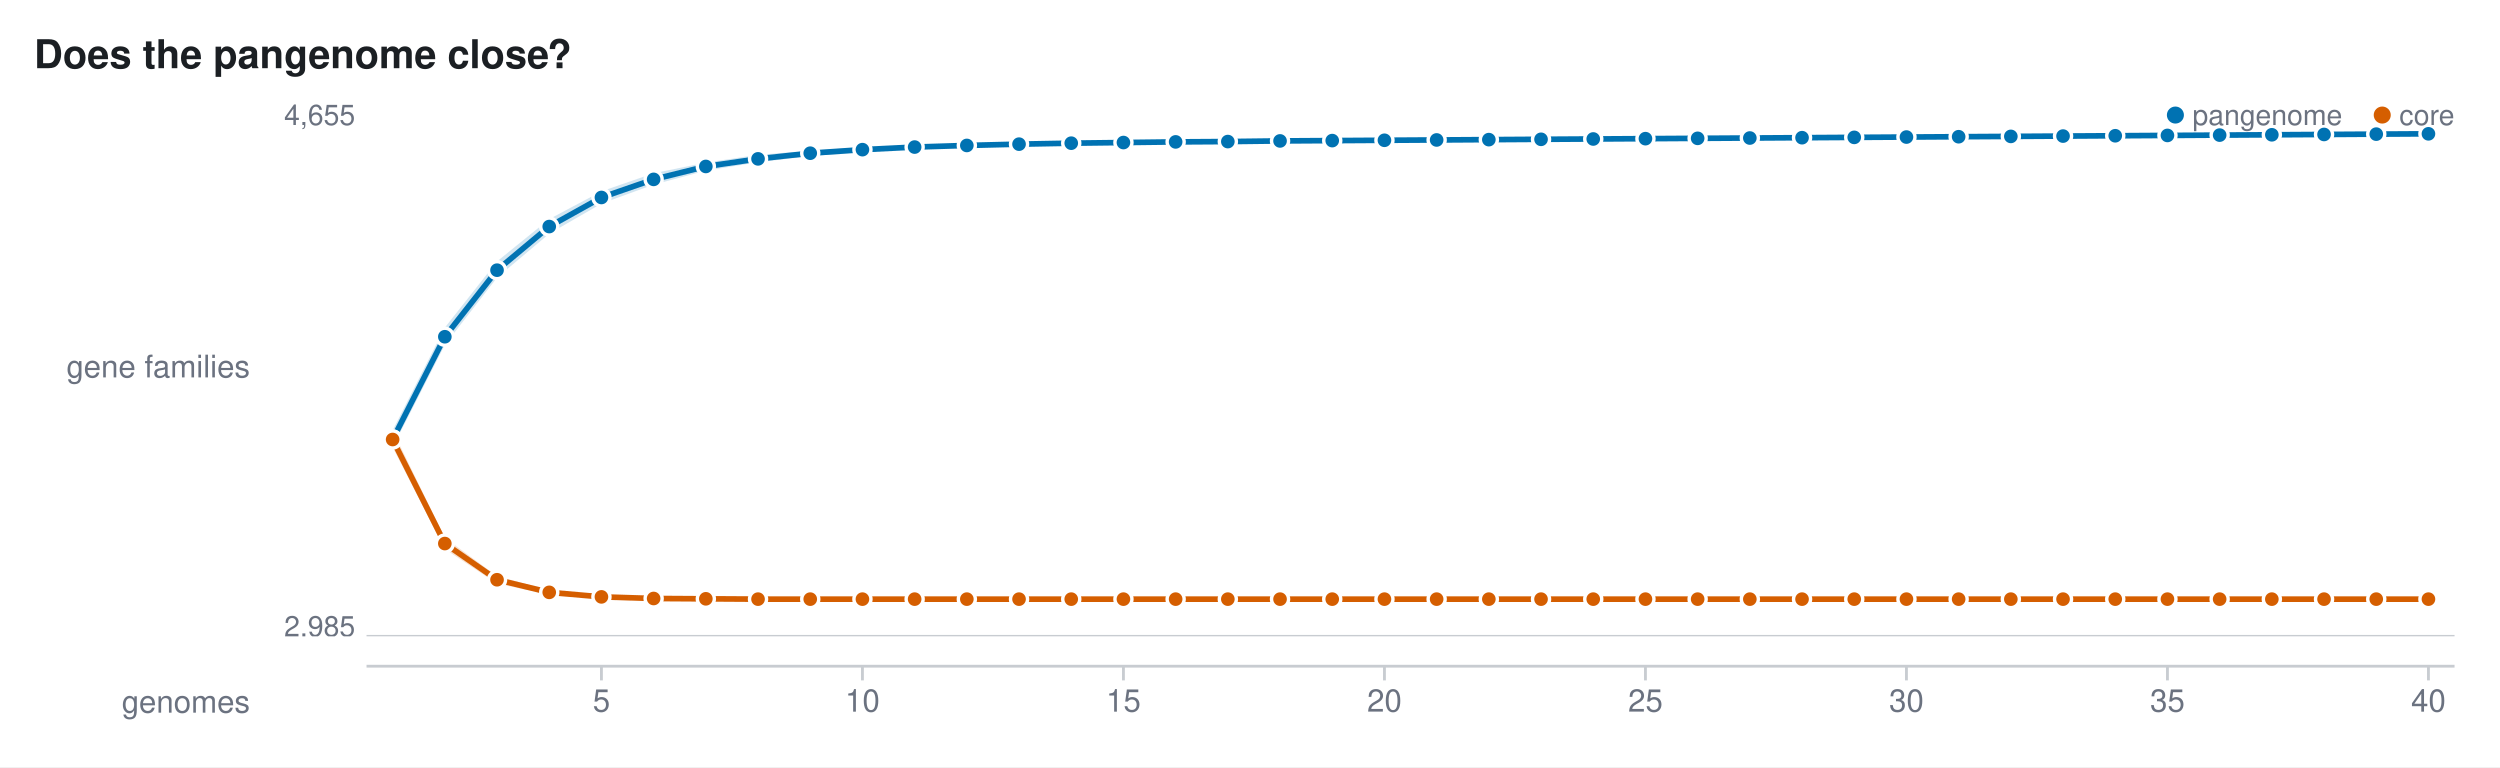
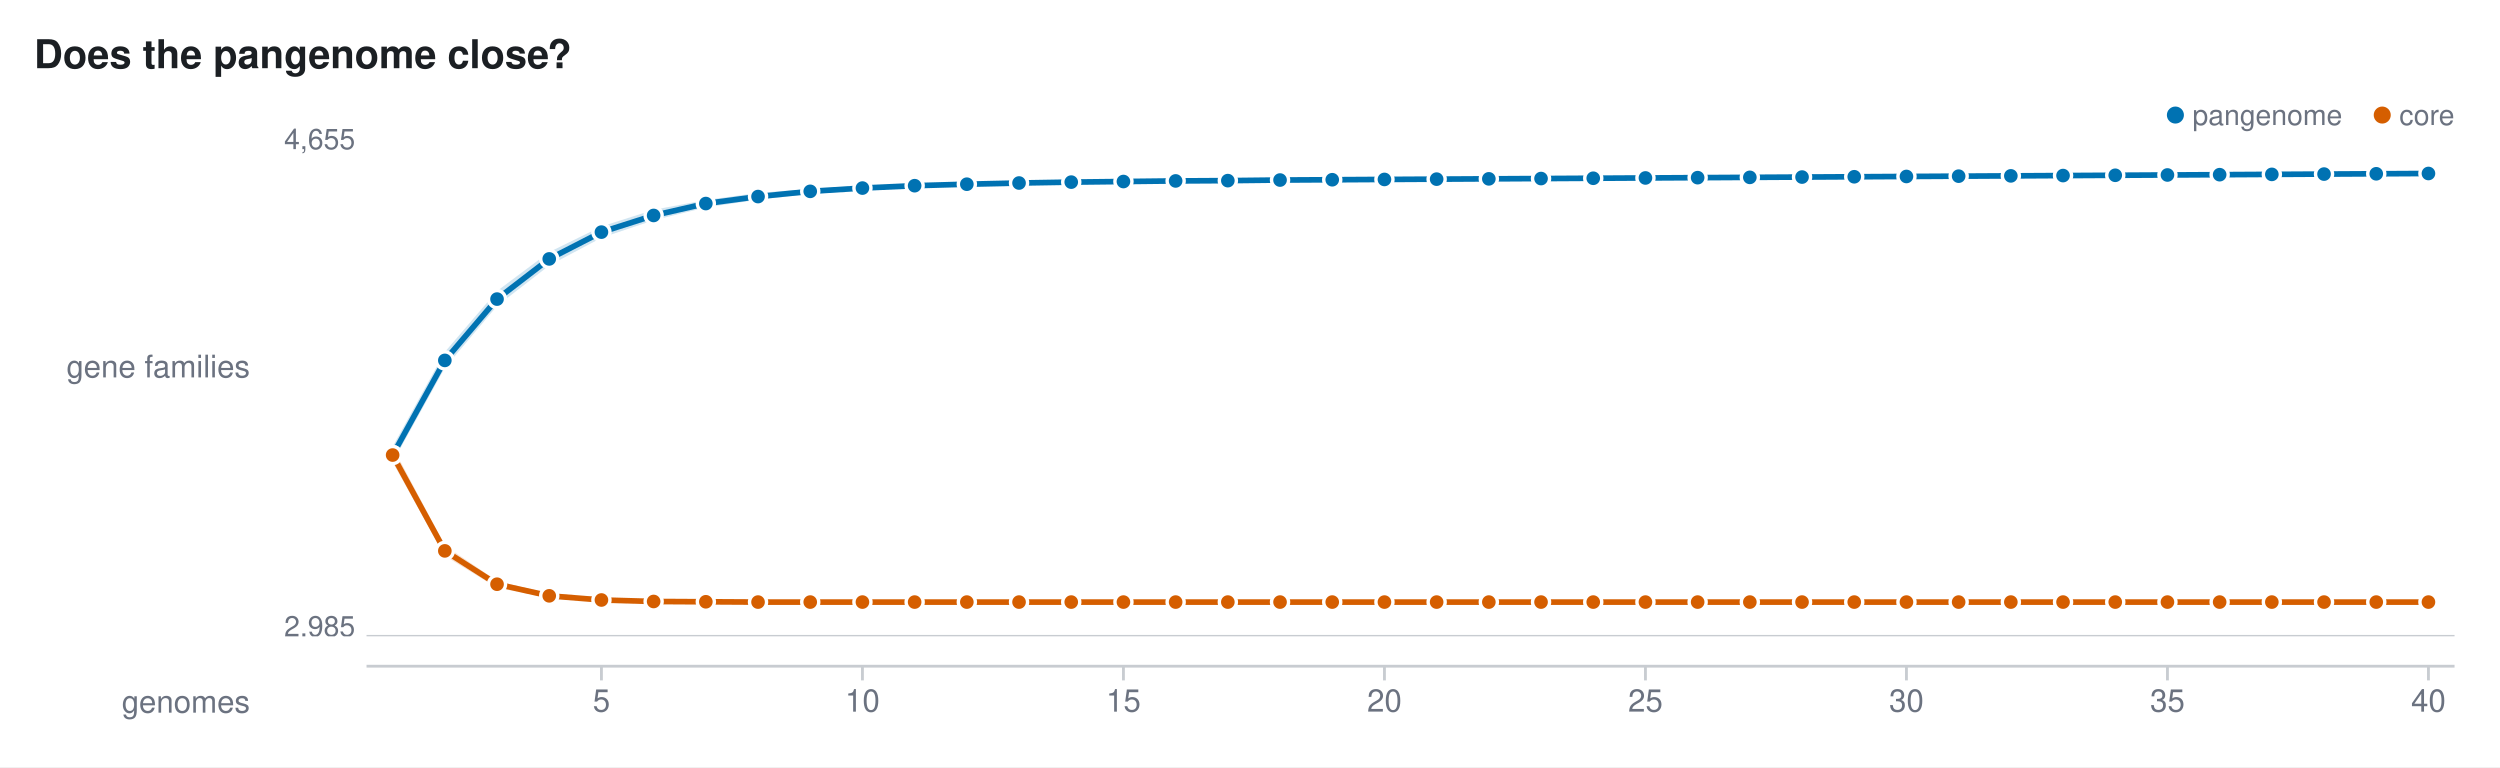
<svg xmlns="http://www.w3.org/2000/svg" width="880" height="270" viewBox="0 0 880 270" font-family="Helvetica, Arial, sans-serif">
  <defs>
    <clipPath id="karyon-clip-0">
      <rect x="96" y="34" width="768" height="190" />
    </clipPath>
    <clipPath id="karyon-clip-1">
      <rect x="96" y="234" width="768" height="26" />
    </clipPath>
  </defs>
  <rect x="0" y="0" width="880" height="270" fill="#ffffff" />
  <text x="12" y="24" fill="#1b1f23" font-size="14" text-anchor="start" font-weight="bold">Does the pangenome close?</text>
  <text x="88" y="132.85" fill="#6b7280" font-size="11" text-anchor="end">gene families</text>
  <g clip-path="url(#karyon-clip-0)">
    <line x1="129.02" y1="224" x2="864" y2="224" stroke="#c8ccd1" stroke-width="1" />
-     <path d="M138.207 151.522 L156.582 115.316 L174.956 92.021 L193.331 77.126 L211.705 67.35 L230.08 60.98 L248.454 57.227 L266.829 54.497 L285.203 53.018 L303.578 51.881 L321.952 51.198 L340.327 50.743 L358.701 50.402 L377.076 50.175 L395.45 49.947 L413.825 49.833 L432.199 49.72 L450.574 49.606 L468.948 49.492 L487.323 49.378 L505.697 49.265 L524.072 49.151 L542.446 49.037 L560.821 48.923 L579.195 48.81 L597.57 48.696 L615.944 48.582 L634.319 48.468 L652.693 48.355 L671.068 48.241 L689.442 48.127 L707.817 48.013 L726.191 47.9 L744.566 47.786 L762.94 47.672 L781.315 47.558 L799.689 47.445 L818.064 47.331 L836.438 47.217 L854.813 47.103 L854.813 47.103 L836.438 47.217 L818.064 47.331 L799.689 47.445 L781.315 47.558 L762.94 47.672 L744.566 47.786 L726.191 47.9 L707.817 48.013 L689.442 48.127 L671.068 48.241 L652.693 48.355 L634.319 48.468 L615.944 48.582 L597.57 48.696 L579.195 48.81 L560.821 48.923 L542.446 49.151 L524.072 49.265 L505.697 49.378 L487.323 49.492 L468.948 49.612 L450.574 49.833 L432.199 50.061 L413.825 50.288 L395.45 50.516 L377.076 50.743 L358.701 51.198 L340.327 51.767 L321.952 52.449 L303.578 53.473 L285.203 54.952 L266.829 57.113 L248.454 60.076 L230.08 64.967 L211.705 71.678 L193.331 82.251 L174.956 97.726 L156.582 121.39 L138.207 157.436 Z" fill="#0072b2" fill-opacity="0.18" />
-     <polyline points="138.207,154.706 156.582,118.535 174.956,95.104 193.331,79.748 211.705,69.511 230.08,63.142 248.454,58.592 266.829,55.919 285.203,53.928 303.578,52.677 321.952,51.767 340.327,51.198 358.701,50.743 377.076,50.402 395.45,50.175 413.825,49.947 432.199,49.833 450.574,49.606 468.948,49.492 487.323,49.378 505.697,49.265 524.072,49.151 542.446,49.037 560.821,48.923 579.195,48.81 597.57,48.696 615.944,48.582 634.319,48.468 652.693,48.355 671.068,48.241 689.442,48.127 707.817,48.013 726.191,47.9 744.566,47.786 762.94,47.672 781.315,47.558 799.689,47.445 818.064,47.331 836.438,47.217 854.813,47.103" fill="none" stroke="#0072b2" stroke-width="2" stroke-linejoin="round" />
-     <circle cx="138.207" cy="154.706" r="3.6" fill="#ffffff" />
-     <circle cx="138.207" cy="154.706" r="2.4" fill="#0072b2" />
-     <circle cx="156.582" cy="118.535" r="3.6" fill="#ffffff" />
-     <circle cx="156.582" cy="118.535" r="2.4" fill="#0072b2" />
-     <circle cx="174.956" cy="95.104" r="3.6" fill="#ffffff" />
-     <circle cx="174.956" cy="95.104" r="2.4" fill="#0072b2" />
-     <circle cx="193.331" cy="79.748" r="3.6" fill="#ffffff" />
-     <circle cx="193.331" cy="79.748" r="2.4" fill="#0072b2" />
-     <circle cx="211.705" cy="69.511" r="3.6" fill="#ffffff" />
-     <circle cx="211.705" cy="69.511" r="2.4" fill="#0072b2" />
-     <circle cx="230.08" cy="63.142" r="3.6" fill="#ffffff" />
-     <circle cx="230.08" cy="63.142" r="2.4" fill="#0072b2" />
-     <circle cx="248.454" cy="58.592" r="3.6" fill="#ffffff" />
-     <circle cx="248.454" cy="58.592" r="2.4" fill="#0072b2" />
-     <circle cx="266.829" cy="55.919" r="3.6" fill="#ffffff" />
-     <circle cx="266.829" cy="55.919" r="2.4" fill="#0072b2" />
-     <circle cx="285.203" cy="53.928" r="3.6" fill="#ffffff" />
-     <circle cx="285.203" cy="53.928" r="2.4" fill="#0072b2" />
-     <circle cx="303.578" cy="52.677" r="3.6" fill="#ffffff" />
-     <circle cx="303.578" cy="52.677" r="2.4" fill="#0072b2" />
-     <circle cx="321.952" cy="51.767" r="3.6" fill="#ffffff" />
-     <circle cx="321.952" cy="51.767" r="2.4" fill="#0072b2" />
-     <circle cx="340.327" cy="51.198" r="3.6" fill="#ffffff" />
-     <circle cx="340.327" cy="51.198" r="2.4" fill="#0072b2" />
-     <circle cx="358.701" cy="50.743" r="3.6" fill="#ffffff" />
-     <circle cx="358.701" cy="50.743" r="2.4" fill="#0072b2" />
-     <circle cx="377.076" cy="50.402" r="3.6" fill="#ffffff" />
-     <circle cx="377.076" cy="50.402" r="2.4" fill="#0072b2" />
-     <circle cx="395.45" cy="50.175" r="3.6" fill="#ffffff" />
-     <circle cx="395.45" cy="50.175" r="2.4" fill="#0072b2" />
-     <circle cx="413.825" cy="49.947" r="3.6" fill="#ffffff" />
-     <circle cx="413.825" cy="49.947" r="2.4" fill="#0072b2" />
-     <circle cx="432.199" cy="49.833" r="3.6" fill="#ffffff" />
-     <circle cx="432.199" cy="49.833" r="2.4" fill="#0072b2" />
-     <circle cx="450.574" cy="49.606" r="3.6" fill="#ffffff" />
-     <circle cx="450.574" cy="49.606" r="2.4" fill="#0072b2" />
-     <circle cx="468.948" cy="49.492" r="3.6" fill="#ffffff" />
-     <circle cx="468.948" cy="49.492" r="2.4" fill="#0072b2" />
-     <circle cx="487.323" cy="49.378" r="3.6" fill="#ffffff" />
-     <circle cx="487.323" cy="49.378" r="2.4" fill="#0072b2" />
-     <circle cx="505.697" cy="49.265" r="3.6" fill="#ffffff" />
-     <circle cx="505.697" cy="49.265" r="2.4" fill="#0072b2" />
-     <circle cx="524.072" cy="49.151" r="3.6" fill="#ffffff" />
-     <circle cx="524.072" cy="49.151" r="2.4" fill="#0072b2" />
-     <circle cx="542.446" cy="49.037" r="3.6" fill="#ffffff" />
-     <circle cx="542.446" cy="49.037" r="2.4" fill="#0072b2" />
-     <circle cx="560.821" cy="48.923" r="3.6" fill="#ffffff" />
-     <circle cx="560.821" cy="48.923" r="2.4" fill="#0072b2" />
-     <circle cx="579.195" cy="48.81" r="3.6" fill="#ffffff" />
-     <circle cx="579.195" cy="48.81" r="2.4" fill="#0072b2" />
-     <circle cx="597.57" cy="48.696" r="3.6" fill="#ffffff" />
-     <circle cx="597.57" cy="48.696" r="2.4" fill="#0072b2" />
-     <circle cx="615.944" cy="48.582" r="3.6" fill="#ffffff" />
-     <circle cx="615.944" cy="48.582" r="2.4" fill="#0072b2" />
-     <circle cx="634.319" cy="48.468" r="3.6" fill="#ffffff" />
-     <circle cx="634.319" cy="48.468" r="2.4" fill="#0072b2" />
-     <circle cx="652.693" cy="48.355" r="3.6" fill="#ffffff" />
-     <circle cx="652.693" cy="48.355" r="2.4" fill="#0072b2" />
-     <circle cx="671.068" cy="48.241" r="3.6" fill="#ffffff" />
-     <circle cx="671.068" cy="48.241" r="2.4" fill="#0072b2" />
-     <circle cx="689.442" cy="48.127" r="3.6" fill="#ffffff" />
-     <circle cx="689.442" cy="48.127" r="2.4" fill="#0072b2" />
-     <circle cx="707.817" cy="48.013" r="3.6" fill="#ffffff" />
-     <circle cx="707.817" cy="48.013" r="2.4" fill="#0072b2" />
-     <circle cx="726.191" cy="47.9" r="3.6" fill="#ffffff" />
-     <circle cx="726.191" cy="47.9" r="2.4" fill="#0072b2" />
-     <circle cx="744.566" cy="47.786" r="3.6" fill="#ffffff" />
-     <circle cx="744.566" cy="47.786" r="2.4" fill="#0072b2" />
-     <circle cx="762.94" cy="47.672" r="3.6" fill="#ffffff" />
-     <circle cx="762.94" cy="47.672" r="2.4" fill="#0072b2" />
-     <circle cx="781.315" cy="47.558" r="3.6" fill="#ffffff" />
-     <circle cx="781.315" cy="47.558" r="2.4" fill="#0072b2" />
-     <circle cx="799.689" cy="47.445" r="3.6" fill="#ffffff" />
-     <circle cx="799.689" cy="47.445" r="2.4" fill="#0072b2" />
-     <circle cx="818.064" cy="47.331" r="3.6" fill="#ffffff" />
-     <circle cx="818.064" cy="47.331" r="2.4" fill="#0072b2" />
-     <circle cx="836.438" cy="47.217" r="3.6" fill="#ffffff" />
-     <circle cx="836.438" cy="47.217" r="2.4" fill="#0072b2" />
-     <circle cx="854.813" cy="47.103" r="3.6" fill="#ffffff" />
-     <circle cx="854.813" cy="47.103" r="2.4" fill="#0072b2" />
-     <path d="M138.207 151.522 L156.582 189.285 L174.956 202.821 L193.331 207.712 L211.705 209.532 L230.08 210.328 L248.454 210.555 L266.829 210.669 L285.203 210.783 L303.578 210.783 L321.952 210.897 L340.327 210.897 L358.701 210.897 L377.076 210.897 L395.45 210.897 L413.825 210.897 L432.199 210.897 L450.574 210.897 L468.948 210.897 L487.323 210.897 L505.697 210.897 L524.072 210.897 L542.446 210.897 L560.821 210.897 L579.195 210.897 L597.57 210.897 L615.944 210.897 L634.319 210.897 L652.693 210.897 L671.068 210.897 L689.442 210.897 L707.817 210.897 L726.191 210.897 L744.566 210.897 L762.94 210.897 L781.315 210.897 L799.689 210.897 L818.064 210.897 L836.438 210.897 L854.813 210.897 L854.813 210.897 L836.438 210.897 L818.064 210.897 L799.689 210.897 L781.315 210.897 L762.94 210.897 L744.566 210.897 L726.191 210.897 L707.817 210.897 L689.442 210.897 L671.068 210.897 L652.693 210.897 L634.319 210.897 L615.944 210.897 L597.57 210.897 L579.195 210.897 L560.821 210.897 L542.446 210.897 L524.072 210.897 L505.697 210.897 L487.323 210.897 L468.948 210.897 L450.574 210.897 L432.199 210.897 L413.825 210.897 L395.45 210.897 L377.076 210.897 L358.701 210.897 L340.327 210.897 L321.952 210.897 L303.578 210.897 L285.203 210.897 L266.829 210.897 L248.454 210.897 L230.08 210.897 L211.705 210.555 L193.331 209.304 L174.956 205.437 L156.582 193.266 L138.207 157.436 Z" fill="#d55e00" fill-opacity="0.18" />
-     <polyline points="138.207,154.706 156.582,191.332 174.956,204.072 193.331,208.508 211.705,210.1 230.08,210.669 248.454,210.783 266.829,210.897 285.203,210.897 303.578,210.897 321.952,210.897 340.327,210.897 358.701,210.897 377.076,210.897 395.45,210.897 413.825,210.897 432.199,210.897 450.574,210.897 468.948,210.897 487.323,210.897 505.697,210.897 524.072,210.897 542.446,210.897 560.821,210.897 579.195,210.897 597.57,210.897 615.944,210.897 634.319,210.897 652.693,210.897 671.068,210.897 689.442,210.897 707.817,210.897 726.191,210.897 744.566,210.897 762.94,210.897 781.315,210.897 799.689,210.897 818.064,210.897 836.438,210.897 854.813,210.897" fill="none" stroke="#d55e00" stroke-width="2" stroke-linejoin="round" />
-     <circle cx="138.207" cy="154.706" r="3.6" fill="#ffffff" />
-     <circle cx="138.207" cy="154.706" r="2.4" fill="#d55e00" />
-     <circle cx="156.582" cy="191.332" r="3.6" fill="#ffffff" />
-     <circle cx="156.582" cy="191.332" r="2.4" fill="#d55e00" />
-     <circle cx="174.956" cy="204.072" r="3.6" fill="#ffffff" />
-     <circle cx="174.956" cy="204.072" r="2.4" fill="#d55e00" />
-     <circle cx="193.331" cy="208.508" r="3.6" fill="#ffffff" />
-     <circle cx="193.331" cy="208.508" r="2.4" fill="#d55e00" />
-     <circle cx="211.705" cy="210.1" r="3.6" fill="#ffffff" />
-     <circle cx="211.705" cy="210.1" r="2.4" fill="#d55e00" />
-     <circle cx="230.08" cy="210.669" r="3.6" fill="#ffffff" />
-     <circle cx="230.08" cy="210.669" r="2.4" fill="#d55e00" />
-     <circle cx="248.454" cy="210.783" r="3.6" fill="#ffffff" />
-     <circle cx="248.454" cy="210.783" r="2.4" fill="#d55e00" />
-     <circle cx="266.829" cy="210.897" r="3.6" fill="#ffffff" />
-     <circle cx="266.829" cy="210.897" r="2.4" fill="#d55e00" />
-     <circle cx="285.203" cy="210.897" r="3.6" fill="#ffffff" />
-     <circle cx="285.203" cy="210.897" r="2.4" fill="#d55e00" />
-     <circle cx="303.578" cy="210.897" r="3.6" fill="#ffffff" />
-     <circle cx="303.578" cy="210.897" r="2.4" fill="#d55e00" />
-     <circle cx="321.952" cy="210.897" r="3.6" fill="#ffffff" />
-     <circle cx="321.952" cy="210.897" r="2.4" fill="#d55e00" />
-     <circle cx="340.327" cy="210.897" r="3.6" fill="#ffffff" />
-     <circle cx="340.327" cy="210.897" r="2.4" fill="#d55e00" />
-     <circle cx="358.701" cy="210.897" r="3.6" fill="#ffffff" />
-     <circle cx="358.701" cy="210.897" r="2.4" fill="#d55e00" />
-     <circle cx="377.076" cy="210.897" r="3.6" fill="#ffffff" />
-     <circle cx="377.076" cy="210.897" r="2.4" fill="#d55e00" />
-     <circle cx="395.45" cy="210.897" r="3.6" fill="#ffffff" />
-     <circle cx="395.45" cy="210.897" r="2.4" fill="#d55e00" />
-     <circle cx="413.825" cy="210.897" r="3.6" fill="#ffffff" />
-     <circle cx="413.825" cy="210.897" r="2.4" fill="#d55e00" />
-     <circle cx="432.199" cy="210.897" r="3.6" fill="#ffffff" />
-     <circle cx="432.199" cy="210.897" r="2.4" fill="#d55e00" />
-     <circle cx="450.574" cy="210.897" r="3.6" fill="#ffffff" />
-     <circle cx="450.574" cy="210.897" r="2.4" fill="#d55e00" />
-     <circle cx="468.948" cy="210.897" r="3.6" fill="#ffffff" />
-     <circle cx="468.948" cy="210.897" r="2.4" fill="#d55e00" />
-     <circle cx="487.323" cy="210.897" r="3.6" fill="#ffffff" />
-     <circle cx="487.323" cy="210.897" r="2.4" fill="#d55e00" />
-     <circle cx="505.697" cy="210.897" r="3.6" fill="#ffffff" />
-     <circle cx="505.697" cy="210.897" r="2.4" fill="#d55e00" />
-     <circle cx="524.072" cy="210.897" r="3.6" fill="#ffffff" />
-     <circle cx="524.072" cy="210.897" r="2.4" fill="#d55e00" />
-     <circle cx="542.446" cy="210.897" r="3.6" fill="#ffffff" />
-     <circle cx="542.446" cy="210.897" r="2.4" fill="#d55e00" />
-     <circle cx="560.821" cy="210.897" r="3.6" fill="#ffffff" />
-     <circle cx="560.821" cy="210.897" r="2.4" fill="#d55e00" />
-     <circle cx="579.195" cy="210.897" r="3.6" fill="#ffffff" />
-     <circle cx="579.195" cy="210.897" r="2.4" fill="#d55e00" />
-     <circle cx="597.57" cy="210.897" r="3.6" fill="#ffffff" />
-     <circle cx="597.57" cy="210.897" r="2.4" fill="#d55e00" />
-     <circle cx="615.944" cy="210.897" r="3.6" fill="#ffffff" />
-     <circle cx="615.944" cy="210.897" r="2.4" fill="#d55e00" />
-     <circle cx="634.319" cy="210.897" r="3.6" fill="#ffffff" />
-     <circle cx="634.319" cy="210.897" r="2.4" fill="#d55e00" />
-     <circle cx="652.693" cy="210.897" r="3.6" fill="#ffffff" />
-     <circle cx="652.693" cy="210.897" r="2.4" fill="#d55e00" />
-     <circle cx="671.068" cy="210.897" r="3.6" fill="#ffffff" />
-     <circle cx="671.068" cy="210.897" r="2.4" fill="#d55e00" />
-     <circle cx="689.442" cy="210.897" r="3.6" fill="#ffffff" />
-     <circle cx="689.442" cy="210.897" r="2.4" fill="#d55e00" />
-     <circle cx="707.817" cy="210.897" r="3.6" fill="#ffffff" />
-     <circle cx="707.817" cy="210.897" r="2.4" fill="#d55e00" />
-     <circle cx="726.191" cy="210.897" r="3.6" fill="#ffffff" />
-     <circle cx="726.191" cy="210.897" r="2.4" fill="#d55e00" />
-     <circle cx="744.566" cy="210.897" r="3.6" fill="#ffffff" />
-     <circle cx="744.566" cy="210.897" r="2.4" fill="#d55e00" />
-     <circle cx="762.94" cy="210.897" r="3.6" fill="#ffffff" />
-     <circle cx="762.94" cy="210.897" r="2.4" fill="#d55e00" />
-     <circle cx="781.315" cy="210.897" r="3.6" fill="#ffffff" />
-     <circle cx="781.315" cy="210.897" r="2.4" fill="#d55e00" />
-     <circle cx="799.689" cy="210.897" r="3.6" fill="#ffffff" />
-     <circle cx="799.689" cy="210.897" r="2.4" fill="#d55e00" />
-     <circle cx="818.064" cy="210.897" r="3.6" fill="#ffffff" />
-     <circle cx="818.064" cy="210.897" r="2.4" fill="#d55e00" />
-     <circle cx="836.438" cy="210.897" r="3.6" fill="#ffffff" />
-     <circle cx="836.438" cy="210.897" r="2.4" fill="#d55e00" />
-     <circle cx="854.813" cy="210.897" r="3.6" fill="#ffffff" />
-     <circle cx="854.813" cy="210.897" r="2.4" fill="#d55e00" />
-     <text x="125.02" y="44" fill="#6b7280" font-size="10" text-anchor="end">4,655</text>
+     <path d="M138.207 157.244 L156.582 123.897 L174.956 102.441 L193.331 88.722 L211.705 79.717 L230.08 73.85 L248.454 70.393 L266.829 67.879 L285.203 66.517 L303.578 65.469 L321.952 64.841 L340.327 64.421 L358.701 64.107 L377.076 63.898 L395.45 63.688 L413.825 63.583 L432.199 63.479 L450.574 63.374 L468.948 63.269 L487.323 63.164 L505.697 63.06 L524.072 62.955 L542.446 62.85 L560.821 62.745 L579.195 62.64 L597.57 62.536 L615.944 62.431 L634.319 62.326 L652.693 62.221 L671.068 62.117 L689.442 62.012 L707.817 61.907 L726.191 61.802 L744.566 61.698 L762.94 61.593 L781.315 61.488 L799.689 61.383 L818.064 61.278 L836.438 61.174 L854.813 61.069 L854.813 61.069 L836.438 61.174 L818.064 61.278 L799.689 61.383 L781.315 61.488 L762.94 61.593 L744.566 61.698 L726.191 61.802 L707.817 61.907 L689.442 62.012 L671.068 62.117 L652.693 62.221 L634.319 62.326 L615.944 62.431 L597.57 62.536 L579.195 62.64 L560.821 62.745 L542.446 62.955 L524.072 63.06 L505.697 63.164 L487.323 63.269 L468.948 63.379 L450.574 63.583 L432.199 63.793 L413.825 64.002 L395.45 64.212 L377.076 64.421 L358.701 64.841 L340.327 65.364 L321.952 65.993 L303.578 66.936 L285.203 68.298 L266.829 70.288 L248.454 73.017 L230.08 77.522 L211.705 83.704 L193.331 93.441 L174.956 107.695 L156.582 129.491 L138.207 162.691 Z" fill="#0072b2" fill-opacity="0.18" />
+     <polyline points="138.207,160.177 156.582,126.862 174.956,105.28 193.331,91.137 211.705,81.708 230.08,75.841 248.454,71.65 266.829,69.188 285.203,67.355 303.578,66.202 321.952,65.364 340.327,64.841 358.701,64.421 377.076,64.107 395.45,63.898 413.825,63.688 432.199,63.583 450.574,63.374 468.948,63.269 487.323,63.164 505.697,63.06 524.072,62.955 542.446,62.85 560.821,62.745 579.195,62.64 597.57,62.536 615.944,62.431 634.319,62.326 652.693,62.221 671.068,62.117 689.442,62.012 707.817,61.907 726.191,61.802 744.566,61.698 762.94,61.593 781.315,61.488 799.689,61.383 818.064,61.278 836.438,61.174 854.813,61.069" fill="none" stroke="#0072b2" stroke-width="2" stroke-linejoin="round" />
+     <circle cx="138.207" cy="160.177" r="3.6" fill="#ffffff" />
+     <circle cx="138.207" cy="160.177" r="2.4" fill="#0072b2" />
+     <circle cx="156.582" cy="126.862" r="3.6" fill="#ffffff" />
+     <circle cx="156.582" cy="126.862" r="2.4" fill="#0072b2" />
+     <circle cx="174.956" cy="105.28" r="3.6" fill="#ffffff" />
+     <circle cx="174.956" cy="105.28" r="2.4" fill="#0072b2" />
+     <circle cx="193.331" cy="91.137" r="3.6" fill="#ffffff" />
+     <circle cx="193.331" cy="91.137" r="2.4" fill="#0072b2" />
+     <circle cx="211.705" cy="81.708" r="3.6" fill="#ffffff" />
+     <circle cx="211.705" cy="81.708" r="2.4" fill="#0072b2" />
+     <circle cx="230.08" cy="75.841" r="3.6" fill="#ffffff" />
+     <circle cx="230.08" cy="75.841" r="2.4" fill="#0072b2" />
+     <circle cx="248.454" cy="71.65" r="3.6" fill="#ffffff" />
+     <circle cx="248.454" cy="71.65" r="2.4" fill="#0072b2" />
+     <circle cx="266.829" cy="69.188" r="3.6" fill="#ffffff" />
+     <circle cx="266.829" cy="69.188" r="2.4" fill="#0072b2" />
+     <circle cx="285.203" cy="67.355" r="3.6" fill="#ffffff" />
+     <circle cx="285.203" cy="67.355" r="2.4" fill="#0072b2" />
+     <circle cx="303.578" cy="66.202" r="3.6" fill="#ffffff" />
+     <circle cx="303.578" cy="66.202" r="2.4" fill="#0072b2" />
+     <circle cx="321.952" cy="65.364" r="3.6" fill="#ffffff" />
+     <circle cx="321.952" cy="65.364" r="2.4" fill="#0072b2" />
+     <circle cx="340.327" cy="64.841" r="3.6" fill="#ffffff" />
+     <circle cx="340.327" cy="64.841" r="2.4" fill="#0072b2" />
+     <circle cx="358.701" cy="64.421" r="3.6" fill="#ffffff" />
+     <circle cx="358.701" cy="64.421" r="2.4" fill="#0072b2" />
+     <circle cx="377.076" cy="64.107" r="3.6" fill="#ffffff" />
+     <circle cx="377.076" cy="64.107" r="2.4" fill="#0072b2" />
+     <circle cx="395.45" cy="63.898" r="3.6" fill="#ffffff" />
+     <circle cx="395.45" cy="63.898" r="2.4" fill="#0072b2" />
+     <circle cx="413.825" cy="63.688" r="3.6" fill="#ffffff" />
+     <circle cx="413.825" cy="63.688" r="2.4" fill="#0072b2" />
+     <circle cx="432.199" cy="63.583" r="3.6" fill="#ffffff" />
+     <circle cx="432.199" cy="63.583" r="2.4" fill="#0072b2" />
+     <circle cx="450.574" cy="63.374" r="3.6" fill="#ffffff" />
+     <circle cx="450.574" cy="63.374" r="2.4" fill="#0072b2" />
+     <circle cx="468.948" cy="63.269" r="3.6" fill="#ffffff" />
+     <circle cx="468.948" cy="63.269" r="2.4" fill="#0072b2" />
+     <circle cx="487.323" cy="63.164" r="3.6" fill="#ffffff" />
+     <circle cx="487.323" cy="63.164" r="2.4" fill="#0072b2" />
+     <circle cx="505.697" cy="63.06" r="3.6" fill="#ffffff" />
+     <circle cx="505.697" cy="63.06" r="2.4" fill="#0072b2" />
+     <circle cx="524.072" cy="62.955" r="3.6" fill="#ffffff" />
+     <circle cx="524.072" cy="62.955" r="2.4" fill="#0072b2" />
+     <circle cx="542.446" cy="62.85" r="3.6" fill="#ffffff" />
+     <circle cx="542.446" cy="62.85" r="2.4" fill="#0072b2" />
+     <circle cx="560.821" cy="62.745" r="3.6" fill="#ffffff" />
+     <circle cx="560.821" cy="62.745" r="2.4" fill="#0072b2" />
+     <circle cx="579.195" cy="62.64" r="3.6" fill="#ffffff" />
+     <circle cx="579.195" cy="62.64" r="2.4" fill="#0072b2" />
+     <circle cx="597.57" cy="62.536" r="3.6" fill="#ffffff" />
+     <circle cx="597.57" cy="62.536" r="2.4" fill="#0072b2" />
+     <circle cx="615.944" cy="62.431" r="3.6" fill="#ffffff" />
+     <circle cx="615.944" cy="62.431" r="2.4" fill="#0072b2" />
+     <circle cx="634.319" cy="62.326" r="3.6" fill="#ffffff" />
+     <circle cx="634.319" cy="62.326" r="2.4" fill="#0072b2" />
+     <circle cx="652.693" cy="62.221" r="3.6" fill="#ffffff" />
+     <circle cx="652.693" cy="62.221" r="2.4" fill="#0072b2" />
+     <circle cx="671.068" cy="62.117" r="3.6" fill="#ffffff" />
+     <circle cx="671.068" cy="62.117" r="2.4" fill="#0072b2" />
+     <circle cx="689.442" cy="62.012" r="3.6" fill="#ffffff" />
+     <circle cx="689.442" cy="62.012" r="2.4" fill="#0072b2" />
+     <circle cx="707.817" cy="61.907" r="3.6" fill="#ffffff" />
+     <circle cx="707.817" cy="61.907" r="2.4" fill="#0072b2" />
+     <circle cx="726.191" cy="61.802" r="3.6" fill="#ffffff" />
+     <circle cx="726.191" cy="61.802" r="2.4" fill="#0072b2" />
+     <circle cx="744.566" cy="61.698" r="3.6" fill="#ffffff" />
+     <circle cx="744.566" cy="61.698" r="2.4" fill="#0072b2" />
+     <circle cx="762.94" cy="61.593" r="3.6" fill="#ffffff" />
+     <circle cx="762.94" cy="61.593" r="2.4" fill="#0072b2" />
+     <circle cx="781.315" cy="61.488" r="3.6" fill="#ffffff" />
+     <circle cx="781.315" cy="61.488" r="2.4" fill="#0072b2" />
+     <circle cx="799.689" cy="61.383" r="3.6" fill="#ffffff" />
+     <circle cx="799.689" cy="61.383" r="2.4" fill="#0072b2" />
+     <circle cx="818.064" cy="61.278" r="3.6" fill="#ffffff" />
+     <circle cx="818.064" cy="61.278" r="2.4" fill="#0072b2" />
+     <circle cx="836.438" cy="61.174" r="3.6" fill="#ffffff" />
+     <circle cx="836.438" cy="61.174" r="2.4" fill="#0072b2" />
+     <circle cx="854.813" cy="61.069" r="3.6" fill="#ffffff" />
+     <circle cx="854.813" cy="61.069" r="2.4" fill="#0072b2" />
+     <path d="M138.207 157.244 L156.582 192.026 L174.956 204.493 L193.331 208.998 L211.705 210.674 L230.08 211.407 L248.454 211.617 L266.829 211.722 L285.203 211.826 L303.578 211.826 L321.952 211.931 L340.327 211.931 L358.701 211.931 L377.076 211.931 L395.45 211.931 L413.825 211.931 L432.199 211.931 L450.574 211.931 L468.948 211.931 L487.323 211.931 L505.697 211.931 L524.072 211.931 L542.446 211.931 L560.821 211.931 L579.195 211.931 L597.57 211.931 L615.944 211.931 L634.319 211.931 L652.693 211.931 L671.068 211.931 L689.442 211.931 L707.817 211.931 L726.191 211.931 L744.566 211.931 L762.94 211.931 L781.315 211.931 L799.689 211.931 L818.064 211.931 L836.438 211.931 L854.813 211.931 L854.813 211.931 L836.438 211.931 L818.064 211.931 L799.689 211.931 L781.315 211.931 L762.94 211.931 L744.566 211.931 L726.191 211.931 L707.817 211.931 L689.442 211.931 L671.068 211.931 L652.693 211.931 L634.319 211.931 L615.944 211.931 L597.57 211.931 L579.195 211.931 L560.821 211.931 L542.446 211.931 L524.072 211.931 L505.697 211.931 L487.323 211.931 L468.948 211.931 L450.574 211.931 L432.199 211.931 L413.825 211.931 L395.45 211.931 L377.076 211.931 L358.701 211.931 L340.327 211.931 L321.952 211.931 L303.578 211.931 L285.203 211.931 L266.829 211.931 L248.454 211.931 L230.08 211.931 L211.705 211.617 L193.331 210.464 L174.956 206.902 L156.582 195.692 L138.207 162.691 Z" fill="#d55e00" fill-opacity="0.18" />
+     <polyline points="138.207,160.177 156.582,193.911 174.956,205.645 193.331,209.731 211.705,211.198 230.08,211.722 248.454,211.826 266.829,211.931 285.203,211.931 303.578,211.931 321.952,211.931 340.327,211.931 358.701,211.931 377.076,211.931 395.45,211.931 413.825,211.931 432.199,211.931 450.574,211.931 468.948,211.931 487.323,211.931 505.697,211.931 524.072,211.931 542.446,211.931 560.821,211.931 579.195,211.931 597.57,211.931 615.944,211.931 634.319,211.931 652.693,211.931 671.068,211.931 689.442,211.931 707.817,211.931 726.191,211.931 744.566,211.931 762.94,211.931 781.315,211.931 799.689,211.931 818.064,211.931 836.438,211.931 854.813,211.931" fill="none" stroke="#d55e00" stroke-width="2" stroke-linejoin="round" />
+     <circle cx="138.207" cy="160.177" r="3.6" fill="#ffffff" />
+     <circle cx="138.207" cy="160.177" r="2.4" fill="#d55e00" />
+     <circle cx="156.582" cy="193.911" r="3.6" fill="#ffffff" />
+     <circle cx="156.582" cy="193.911" r="2.4" fill="#d55e00" />
+     <circle cx="174.956" cy="205.645" r="3.6" fill="#ffffff" />
+     <circle cx="174.956" cy="205.645" r="2.4" fill="#d55e00" />
+     <circle cx="193.331" cy="209.731" r="3.6" fill="#ffffff" />
+     <circle cx="193.331" cy="209.731" r="2.4" fill="#d55e00" />
+     <circle cx="211.705" cy="211.198" r="3.6" fill="#ffffff" />
+     <circle cx="211.705" cy="211.198" r="2.4" fill="#d55e00" />
+     <circle cx="230.08" cy="211.722" r="3.6" fill="#ffffff" />
+     <circle cx="230.08" cy="211.722" r="2.4" fill="#d55e00" />
+     <circle cx="248.454" cy="211.826" r="3.6" fill="#ffffff" />
+     <circle cx="248.454" cy="211.826" r="2.4" fill="#d55e00" />
+     <circle cx="266.829" cy="211.931" r="3.6" fill="#ffffff" />
+     <circle cx="266.829" cy="211.931" r="2.4" fill="#d55e00" />
+     <circle cx="285.203" cy="211.931" r="3.6" fill="#ffffff" />
+     <circle cx="285.203" cy="211.931" r="2.4" fill="#d55e00" />
+     <circle cx="303.578" cy="211.931" r="3.6" fill="#ffffff" />
+     <circle cx="303.578" cy="211.931" r="2.4" fill="#d55e00" />
+     <circle cx="321.952" cy="211.931" r="3.6" fill="#ffffff" />
+     <circle cx="321.952" cy="211.931" r="2.4" fill="#d55e00" />
+     <circle cx="340.327" cy="211.931" r="3.6" fill="#ffffff" />
+     <circle cx="340.327" cy="211.931" r="2.4" fill="#d55e00" />
+     <circle cx="358.701" cy="211.931" r="3.6" fill="#ffffff" />
+     <circle cx="358.701" cy="211.931" r="2.4" fill="#d55e00" />
+     <circle cx="377.076" cy="211.931" r="3.6" fill="#ffffff" />
+     <circle cx="377.076" cy="211.931" r="2.4" fill="#d55e00" />
+     <circle cx="395.45" cy="211.931" r="3.6" fill="#ffffff" />
+     <circle cx="395.45" cy="211.931" r="2.4" fill="#d55e00" />
+     <circle cx="413.825" cy="211.931" r="3.6" fill="#ffffff" />
+     <circle cx="413.825" cy="211.931" r="2.4" fill="#d55e00" />
+     <circle cx="432.199" cy="211.931" r="3.6" fill="#ffffff" />
+     <circle cx="432.199" cy="211.931" r="2.4" fill="#d55e00" />
+     <circle cx="450.574" cy="211.931" r="3.6" fill="#ffffff" />
+     <circle cx="450.574" cy="211.931" r="2.4" fill="#d55e00" />
+     <circle cx="468.948" cy="211.931" r="3.6" fill="#ffffff" />
+     <circle cx="468.948" cy="211.931" r="2.4" fill="#d55e00" />
+     <circle cx="487.323" cy="211.931" r="3.6" fill="#ffffff" />
+     <circle cx="487.323" cy="211.931" r="2.4" fill="#d55e00" />
+     <circle cx="505.697" cy="211.931" r="3.6" fill="#ffffff" />
+     <circle cx="505.697" cy="211.931" r="2.4" fill="#d55e00" />
+     <circle cx="524.072" cy="211.931" r="3.6" fill="#ffffff" />
+     <circle cx="524.072" cy="211.931" r="2.4" fill="#d55e00" />
+     <circle cx="542.446" cy="211.931" r="3.6" fill="#ffffff" />
+     <circle cx="542.446" cy="211.931" r="2.4" fill="#d55e00" />
+     <circle cx="560.821" cy="211.931" r="3.6" fill="#ffffff" />
+     <circle cx="560.821" cy="211.931" r="2.4" fill="#d55e00" />
+     <circle cx="579.195" cy="211.931" r="3.6" fill="#ffffff" />
+     <circle cx="579.195" cy="211.931" r="2.4" fill="#d55e00" />
+     <circle cx="597.57" cy="211.931" r="3.6" fill="#ffffff" />
+     <circle cx="597.57" cy="211.931" r="2.4" fill="#d55e00" />
+     <circle cx="615.944" cy="211.931" r="3.6" fill="#ffffff" />
+     <circle cx="615.944" cy="211.931" r="2.4" fill="#d55e00" />
+     <circle cx="634.319" cy="211.931" r="3.6" fill="#ffffff" />
+     <circle cx="634.319" cy="211.931" r="2.4" fill="#d55e00" />
+     <circle cx="652.693" cy="211.931" r="3.6" fill="#ffffff" />
+     <circle cx="652.693" cy="211.931" r="2.4" fill="#d55e00" />
+     <circle cx="671.068" cy="211.931" r="3.6" fill="#ffffff" />
+     <circle cx="671.068" cy="211.931" r="2.4" fill="#d55e00" />
+     <circle cx="689.442" cy="211.931" r="3.6" fill="#ffffff" />
+     <circle cx="689.442" cy="211.931" r="2.4" fill="#d55e00" />
+     <circle cx="707.817" cy="211.931" r="3.6" fill="#ffffff" />
+     <circle cx="707.817" cy="211.931" r="2.4" fill="#d55e00" />
+     <circle cx="726.191" cy="211.931" r="3.6" fill="#ffffff" />
+     <circle cx="726.191" cy="211.931" r="2.4" fill="#d55e00" />
+     <circle cx="744.566" cy="211.931" r="3.6" fill="#ffffff" />
+     <circle cx="744.566" cy="211.931" r="2.4" fill="#d55e00" />
+     <circle cx="762.94" cy="211.931" r="3.6" fill="#ffffff" />
+     <circle cx="762.94" cy="211.931" r="2.4" fill="#d55e00" />
+     <circle cx="781.315" cy="211.931" r="3.6" fill="#ffffff" />
+     <circle cx="781.315" cy="211.931" r="2.4" fill="#d55e00" />
+     <circle cx="799.689" cy="211.931" r="3.6" fill="#ffffff" />
+     <circle cx="799.689" cy="211.931" r="2.4" fill="#d55e00" />
+     <circle cx="818.064" cy="211.931" r="3.6" fill="#ffffff" />
+     <circle cx="818.064" cy="211.931" r="2.4" fill="#d55e00" />
+     <circle cx="836.438" cy="211.931" r="3.6" fill="#ffffff" />
+     <circle cx="836.438" cy="211.931" r="2.4" fill="#d55e00" />
+     <circle cx="854.813" cy="211.931" r="3.6" fill="#ffffff" />
+     <circle cx="854.813" cy="211.931" r="2.4" fill="#d55e00" />
+     <text x="125.02" y="52.5" fill="#6b7280" font-size="10" text-anchor="end">4,655</text>
    <text x="125.02" y="224" fill="#6b7280" font-size="10" text-anchor="end">2,985</text>
    <text x="844.55" y="44" fill="#6b7280" font-size="10" text-anchor="start">core</text>
    <circle cx="838.55" cy="40.5" r="3" fill="#d55e00" />
    <text x="771.74" y="44" fill="#6b7280" font-size="10" text-anchor="start">pangenome</text>
    <circle cx="765.74" cy="40.5" r="3" fill="#0072b2" />
  </g>
  <text x="88" y="250.85" fill="#6b7280" font-size="11" text-anchor="end">genomes</text>
  <g clip-path="url(#karyon-clip-1)">
    <line x1="129.02" y1="234.5" x2="864" y2="234.5" stroke="#c8ccd1" stroke-width="1" />
    <line x1="211.705" y1="234.5" x2="211.705" y2="239.5" stroke="#c8ccd1" stroke-width="1" />
    <text x="211.705" y="250.5" fill="#6b7280" font-size="11" text-anchor="middle">5</text>
    <line x1="303.578" y1="234.5" x2="303.578" y2="239.5" stroke="#c8ccd1" stroke-width="1" />
    <text x="303.578" y="250.5" fill="#6b7280" font-size="11" text-anchor="middle">10</text>
    <line x1="395.45" y1="234.5" x2="395.45" y2="239.5" stroke="#c8ccd1" stroke-width="1" />
    <text x="395.45" y="250.5" fill="#6b7280" font-size="11" text-anchor="middle">15</text>
    <line x1="487.323" y1="234.5" x2="487.323" y2="239.5" stroke="#c8ccd1" stroke-width="1" />
    <text x="487.323" y="250.5" fill="#6b7280" font-size="11" text-anchor="middle">20</text>
    <line x1="579.195" y1="234.5" x2="579.195" y2="239.5" stroke="#c8ccd1" stroke-width="1" />
    <text x="579.195" y="250.5" fill="#6b7280" font-size="11" text-anchor="middle">25</text>
    <line x1="671.068" y1="234.5" x2="671.068" y2="239.5" stroke="#c8ccd1" stroke-width="1" />
    <text x="671.068" y="250.5" fill="#6b7280" font-size="11" text-anchor="middle">30</text>
    <line x1="762.94" y1="234.5" x2="762.94" y2="239.5" stroke="#c8ccd1" stroke-width="1" />
    <text x="762.94" y="250.5" fill="#6b7280" font-size="11" text-anchor="middle">35</text>
    <line x1="854.813" y1="234.5" x2="854.813" y2="239.5" stroke="#c8ccd1" stroke-width="1" />
    <text x="854.813" y="250.5" fill="#6b7280" font-size="11" text-anchor="middle">40</text>
  </g>
</svg>
